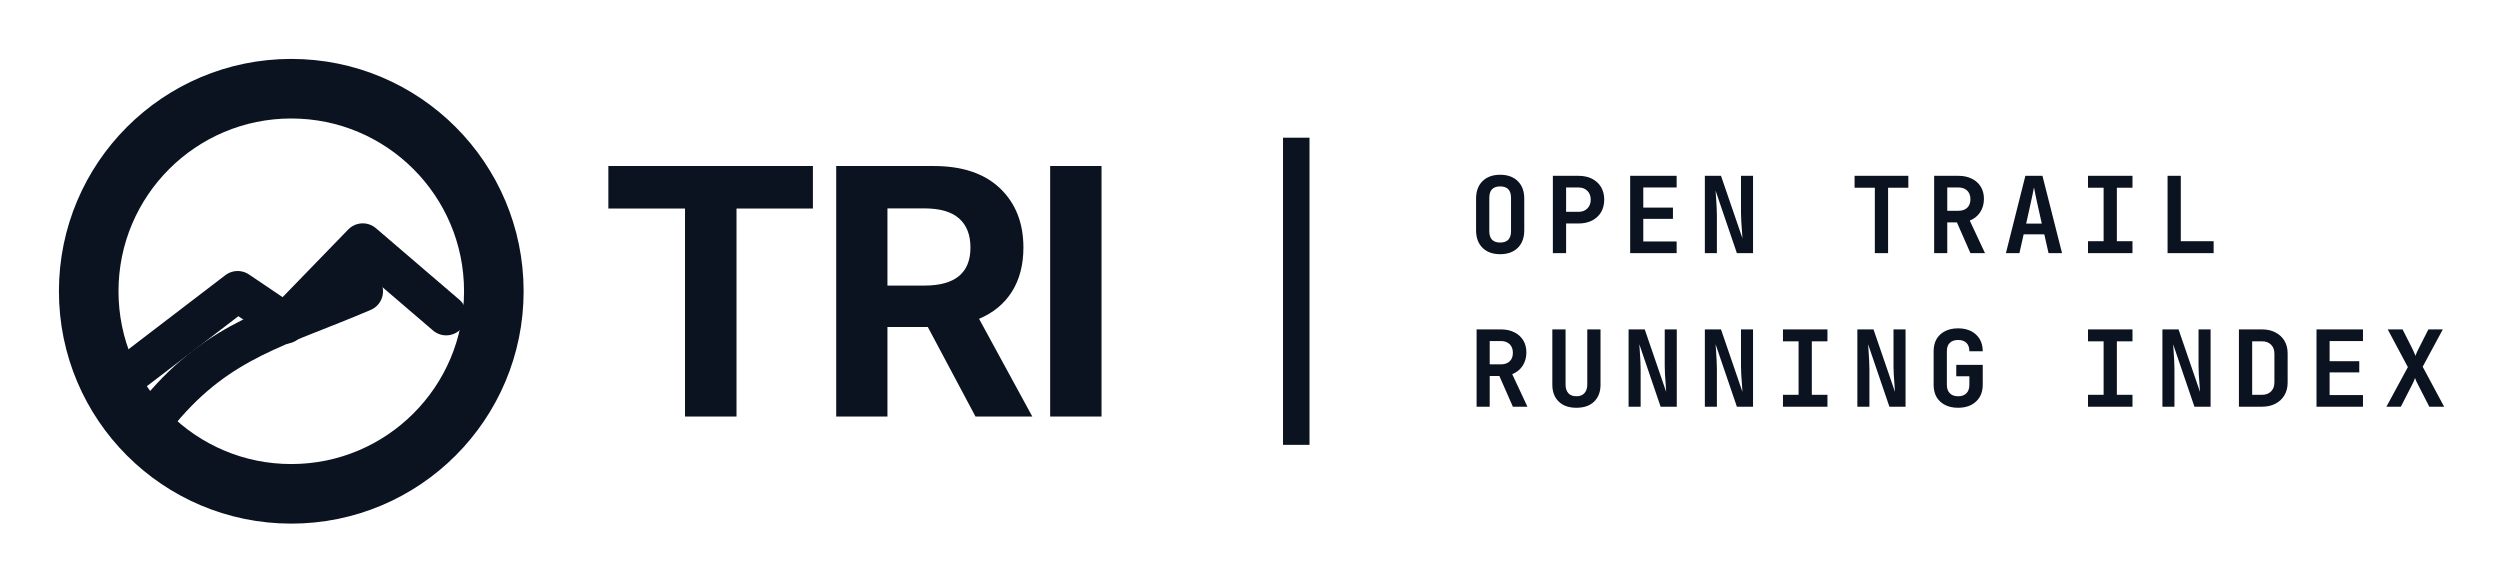
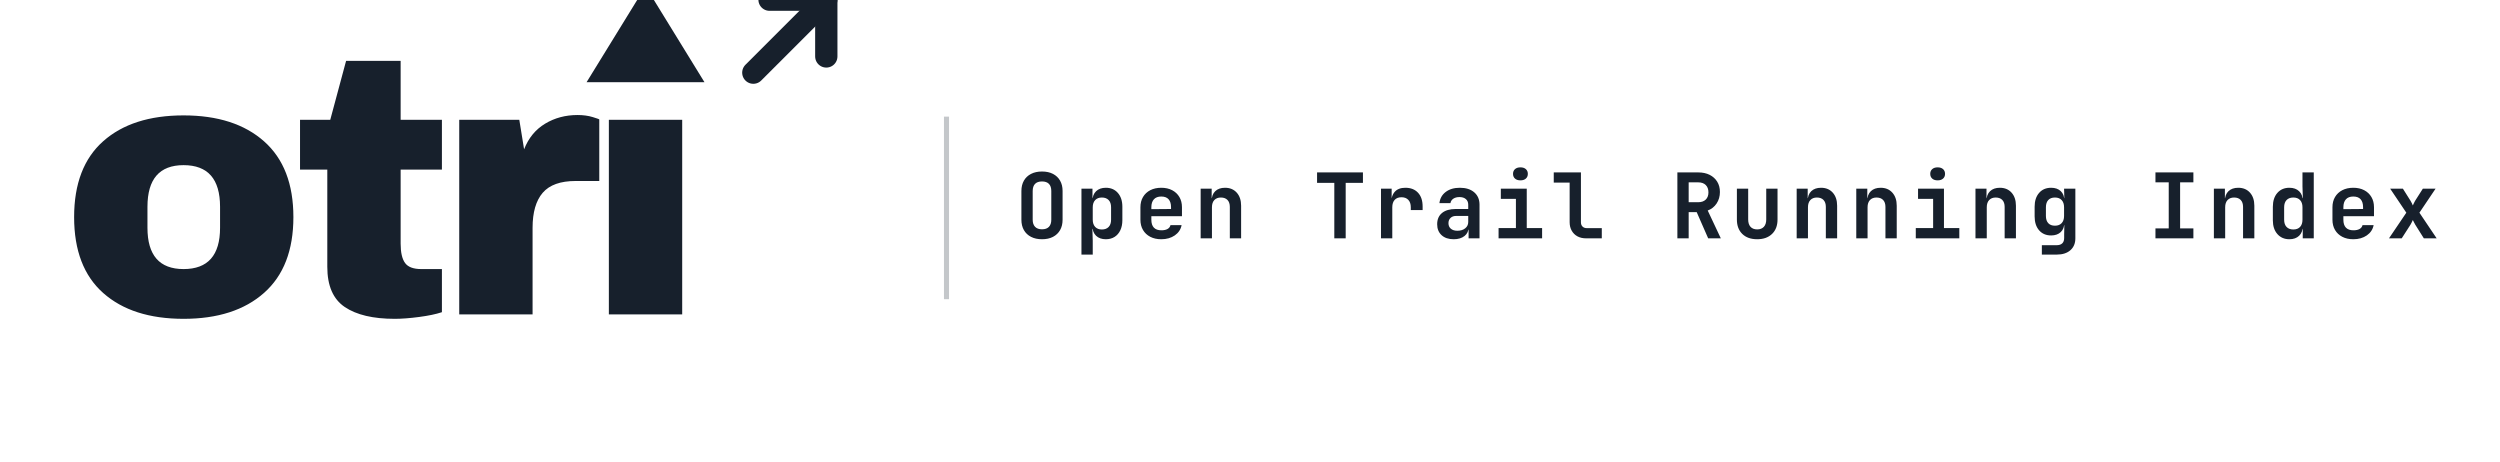
- <svg xmlns="http://www.w3.org/2000/svg" viewBox="-4 -4 188.829 44" width="1510.64" height="352" role="img" aria-label="OTRI, Open Trail Running Index">
-   <defs>
-     <linearGradient id="oblackm" x1="5" y1="4" x2="35" y2="37" gradientUnits="userSpaceOnUse">
-       <stop stop-color="#60a5fa" />
-       <stop offset=".48" stop-color="#2563eb" />
-       <stop offset="1" stop-color="#1d4ed8" />
-     </linearGradient>
-     <linearGradient id="oblackn" x1="0" y1="6.4" x2="0" y2="29.6" gradientUnits="userSpaceOnUse">
-       <stop stop-color="#2563eb" />
-       <stop offset="1" stop-color="#06b6d4" />
-     </linearGradient>
-   </defs>
-   <g transform="translate(0 0) scale(0.9)">
-     <circle cx="20" cy="20" r="17" fill="none" stroke="#0b1220" stroke-width="5" />
-     <path d="M7 26.5 15.5 20l4 2.7L26 16l7 6" fill="none" stroke="#0b1220" stroke-width="3.4" stroke-linecap="round" stroke-linejoin="round" />
-     <path d="M9 30c5-6 10-7 17-10" fill="none" stroke="#0b1220" stroke-width="3.4" stroke-linecap="round" />
+ <svg xmlns="http://www.w3.org/2000/svg" viewBox="0 0 986 182" width="986" height="182" role="img" aria-label="OTRI — Open Trail Running Index">
+   <path d="M115.715 85.628Q115.715 105.25 104.16 115.497Q92.605 125.744 72.401 125.744Q52.198 125.744 40.715 115.57Q29.233 105.395 29.233 85.628Q29.233 65.86 40.715 55.686Q52.198 45.512 72.401 45.512Q92.605 45.512 104.16 55.759Q115.715 66.006 115.715 85.628ZM58.157 81.558V89.843Q58.157 106.122 72.401 106.122Q86.791 106.122 86.791 89.843V81.558Q86.791 65.134 72.401 65.134Q58.157 65.134 58.157 81.558Z M174.291 47.256V66.878H158.012V96.093Q158.012 101.326 159.756 103.724Q161.5 106.122 166.151 106.122H174.291V123.128Q170.802 124.291 165.279 125.017Q159.756 125.744 155.686 125.744Q142.895 125.744 135.991 121.093Q129.087 116.442 129.087 105.25V66.878H118.331V47.256H130.25L136.5 24.0H158.012V47.256Z M236.355 47.11V71.384H227.052Q218.041 71.384 214.044 76.035Q210.047 80.686 210.047 89.843V124.0H181.122V47.256H204.814L206.703 58.884Q209.32 52.198 214.988 48.782Q220.657 45.366 227.779 45.366Q231.122 45.366 233.738 46.166Q236.355 46.965 236.355 47.11Z M240.134 124.0V47.256H269.058V124.0Z" fill="#17202c" />
+   <path d="M254.60 -5.36L277.85 32.43H231.34Z" fill="#17202c" />
+   <g transform="translate(287.52 -9.72) scale(3.9971)" fill="none" stroke="#17202c" stroke-width="2.2" stroke-linecap="round" stroke-linejoin="round">
+     <path d="M2.4 9.6 9.6 2.4" />
+     <path d="M4 2.4h5.6V8" />
  </g>
-   <path d="M41.95 11.75V8.54H57.4V11.75H51.63V27.46H47.74V11.75ZM59.16 27.46V8.54H66.53Q69.76 8.54 71.53 10.22Q73.3 11.91 73.3 14.7Q73.3 16.64 72.44 18.02Q71.57 19.4 69.95 20.08L73.97 27.46H69.68L66.08 20.7H63.03V27.46ZM63.03 17.57H65.82Q69.3 17.57 69.3 14.7Q69.3 13.26 68.44 12.5Q67.59 11.74 65.81 11.74H63.03ZM79.2 8.54V27.46H75.32V8.54Z" fill="#0b1220" />
-   <rect x="92.909" y="6.4" width="2" height="23.2" fill="#0b1220" />
-   <path d="M109.31 15.2Q108.47 15.2 107.98 14.72Q107.49 14.24 107.49 13.39V11.01Q107.49 10.16 107.98 9.68Q108.47 9.2 109.31 9.2Q110.15 9.2 110.64 9.68Q111.13 10.16 111.13 11V13.39Q111.13 14.24 110.64 14.72Q110.15 15.2 109.31 15.2ZM109.31 14.32Q109.72 14.32 109.93 14.1Q110.13 13.88 110.13 13.47V10.93Q110.13 10.52 109.93 10.3Q109.72 10.08 109.31 10.08Q108.9 10.08 108.69 10.3Q108.49 10.52 108.49 10.93V13.47Q108.49 13.88 108.69 14.1Q108.9 14.32 109.31 14.32ZM113.29 15.12V9.28H115.23Q115.81 9.28 116.25 9.5Q116.69 9.73 116.93 10.13Q117.17 10.54 117.17 11.08Q117.17 11.62 116.93 12.03Q116.69 12.43 116.25 12.66Q115.81 12.88 115.23 12.88H114.29V15.12ZM114.29 12H115.23Q115.65 12 115.9 11.74Q116.15 11.49 116.15 11.08Q116.15 10.67 115.9 10.42Q115.65 10.16 115.23 10.16H114.29ZM119.13 15.12V9.28H122.64V10.16H120.12V11.68H122.36V12.53H120.12V14.24H122.64V15.12ZM124.77 15.12V9.28H125.99L127.61 14Q127.59 13.74 127.57 13.4Q127.54 13.05 127.52 12.69Q127.5 12.33 127.5 12.05V9.28H128.41V15.12H127.19L125.58 10.4Q125.6 10.63 125.62 10.96Q125.65 11.29 125.66 11.63Q125.68 11.98 125.68 12.26V15.12ZM137.61 15.12V10.18H136.08V9.28H140.14V10.18H138.61V15.12ZM142.09 15.12V9.28H143.93Q144.51 9.28 144.94 9.5Q145.37 9.71 145.61 10.1Q145.85 10.49 145.85 11.02Q145.85 11.6 145.56 12.04Q145.27 12.47 144.78 12.66L145.93 15.12H144.83L143.81 12.8H143.08V15.12ZM143.08 11.92H143.93Q144.35 11.92 144.59 11.69Q144.83 11.46 144.83 11.05Q144.83 10.64 144.59 10.4Q144.34 10.16 143.93 10.16H143.08ZM147.51 15.12 148.98 9.28H150.27L151.75 15.12H150.73L150.41 13.7H148.85L148.53 15.12ZM149.04 12.89H150.22L149.87 11.32Q149.78 10.93 149.72 10.61Q149.65 10.3 149.63 10.15Q149.61 10.3 149.54 10.61Q149.48 10.93 149.39 11.31ZM153.71 15.12V14.22H154.89V10.18H153.71V9.28H157.07V10.18H155.89V14.22H157.07V15.12ZM159.72 15.12V9.28H160.72V14.22H163.2V15.12Z M107.53 26.72V20.88H109.37Q109.95 20.88 110.38 21.1Q110.81 21.31 111.05 21.7Q111.29 22.09 111.29 22.62Q111.29 23.2 111 23.64Q110.71 24.07 110.22 24.26L111.37 26.72H110.27L109.25 24.4H108.52V26.72ZM108.52 23.52H109.37Q109.79 23.52 110.03 23.29Q110.27 23.06 110.27 22.65Q110.27 22.24 110.03 22Q109.78 21.76 109.37 21.76H108.52ZM115.07 26.8Q114.21 26.8 113.73 26.33Q113.25 25.86 113.25 25.06V20.88H114.25V25.05Q114.25 25.46 114.46 25.7Q114.67 25.93 115.07 25.93Q115.46 25.93 115.67 25.7Q115.89 25.46 115.89 25.05V20.88H116.89V25.06Q116.89 25.86 116.41 26.33Q115.93 26.8 115.07 26.8ZM119.01 26.72V20.88H120.23L121.85 25.6Q121.83 25.34 121.81 25Q121.78 24.65 121.76 24.29Q121.74 23.93 121.74 23.65V20.88H122.65V26.72H121.43L119.82 22Q119.84 22.23 119.86 22.56Q119.89 22.89 119.9 23.23Q119.92 23.58 119.92 23.86V26.72ZM124.77 26.72V20.88H125.99L127.61 25.6Q127.59 25.34 127.57 25Q127.54 24.65 127.52 24.29Q127.5 23.93 127.5 23.65V20.88H128.41V26.72H127.19L125.58 22Q125.6 22.23 125.62 22.56Q125.65 22.89 125.66 23.23Q125.68 23.58 125.68 23.86V26.72ZM130.67 26.72V25.82H131.85V21.78H130.67V20.88H134.03V21.78H132.85V25.82H134.03V26.72ZM136.29 26.72V20.88H137.51L139.13 25.6Q139.11 25.34 139.09 25Q139.06 24.65 139.04 24.29Q139.02 23.93 139.02 23.65V20.88H139.93V26.72H138.71L137.1 22Q137.12 22.23 137.14 22.56Q137.17 22.89 137.18 23.23Q137.2 23.58 137.2 23.86V26.72ZM143.9 26.8Q143.33 26.8 142.92 26.59Q142.5 26.38 142.27 25.99Q142.05 25.6 142.05 25.07V22.53Q142.05 22 142.27 21.61Q142.5 21.22 142.92 21.01Q143.33 20.8 143.9 20.8Q144.46 20.8 144.88 21.01Q145.29 21.22 145.53 21.61Q145.76 22 145.76 22.53H144.75Q144.75 22.12 144.53 21.9Q144.31 21.68 143.9 21.68Q143.49 21.68 143.27 21.9Q143.05 22.11 143.05 22.52V25.07Q143.05 25.48 143.27 25.7Q143.49 25.93 143.9 25.93Q144.31 25.93 144.53 25.7Q144.75 25.48 144.75 25.07V24.42H143.76V23.56H145.76V25.07Q145.76 25.6 145.53 25.99Q145.29 26.38 144.88 26.59Q144.46 26.8 143.9 26.8ZM153.71 26.72V25.82H154.89V21.78H153.71V20.88H157.07V21.78H155.89V25.82H157.07V26.72ZM159.33 26.72V20.88H160.55L162.17 25.6Q162.15 25.34 162.13 25Q162.1 24.65 162.08 24.29Q162.06 23.93 162.06 23.65V20.88H162.97V26.72H161.75L160.14 22Q160.16 22.23 160.18 22.56Q160.21 22.89 160.22 23.23Q160.24 23.58 160.24 23.86V26.72ZM165.11 26.72V20.88H166.85Q167.44 20.88 167.87 21.11Q168.31 21.34 168.55 21.74Q168.79 22.15 168.79 22.7V24.89Q168.79 25.44 168.55 25.85Q168.31 26.26 167.87 26.49Q167.44 26.72 166.85 26.72ZM166.11 25.82H166.85Q167.28 25.82 167.53 25.57Q167.79 25.32 167.79 24.89V22.7Q167.79 22.28 167.53 22.03Q167.28 21.78 166.85 21.78H166.11ZM170.97 26.72V20.88H174.48V21.76H171.96V23.28H174.2V24.13H171.96V25.84H174.48V26.72ZM176.25 26.72 177.87 23.73 176.35 20.88H177.47L178.21 22.34Q178.29 22.5 178.35 22.65Q178.41 22.8 178.45 22.88Q178.47 22.8 178.53 22.65Q178.6 22.5 178.68 22.34L179.42 20.88H180.51L178.99 23.7L180.61 26.72H179.49L178.66 25.1Q178.58 24.95 178.51 24.8Q178.45 24.64 178.41 24.55Q178.38 24.64 178.32 24.79Q178.25 24.94 178.17 25.1L177.34 26.72Z" fill="#0b1220" />
+   <rect x="372.3" y="46.0" width="2" height="72.0" fill="#17202c40" />
+   <path d="M410.961 94.356Q408.468 94.356 406.634 93.412Q404.799 92.468 403.82 90.741Q402.841 89.014 402.841 86.663V75.337Q402.841 72.986 403.82 71.259Q404.799 69.532 406.634 68.588Q408.468 67.644 410.961 67.644Q413.49 67.644 415.306 68.588Q417.123 69.532 418.102 71.259Q419.082 72.986 419.082 75.301V86.663Q419.082 89.014 418.102 90.741Q417.123 92.468 415.306 93.412Q413.49 94.356 410.961 94.356ZM410.961 90.438Q412.778 90.438 413.704 89.459Q414.63 88.479 414.63 86.663V75.337Q414.63 73.485 413.704 72.523Q412.778 71.562 410.961 71.562Q409.145 71.562 408.219 72.523Q407.293 73.485 407.293 75.337V86.663Q407.293 88.479 408.236 89.459Q409.18 90.438 410.961 90.438Z M426.525 100.411V74.411H430.871V78.151H431.868L430.871 79.184Q430.871 76.797 432.295 75.426Q433.72 74.055 436.142 74.055Q439.098 74.055 440.879 76.085Q442.66 78.115 442.66 81.534V86.841Q442.66 89.121 441.858 90.812Q441.057 92.504 439.597 93.43Q438.136 94.356 436.142 94.356Q433.72 94.356 432.295 92.985Q430.871 91.614 430.871 89.227L431.868 90.26H430.835L430.978 94.926V100.411ZM434.575 90.51Q436.284 90.51 437.246 89.512Q438.208 88.515 438.208 86.663V81.748Q438.208 79.896 437.246 78.899Q436.284 77.901 434.575 77.901Q432.901 77.901 431.939 78.916Q430.978 79.932 430.978 81.748V86.663Q430.978 88.479 431.939 89.495Q432.901 90.51 434.575 90.51Z M458.01 94.356Q455.517 94.356 453.665 93.395Q451.813 92.433 450.798 90.705Q449.783 88.978 449.783 86.663V81.748Q449.783 79.433 450.798 77.705Q451.813 75.978 453.665 75.016Q455.517 74.055 458.01 74.055Q460.468 74.055 462.302 75.016Q464.136 75.978 465.152 77.705Q466.167 79.433 466.167 81.748V85.274H454.093V86.663Q454.093 88.729 455.09 89.779Q456.087 90.83 458.046 90.83Q459.542 90.83 460.468 90.314Q461.394 89.797 461.643 88.8H466.024Q465.525 91.329 463.335 92.842Q461.145 94.356 458.01 94.356ZM461.857 82.781V81.712Q461.857 79.682 460.895 78.596Q459.934 77.51 458.01 77.51Q456.087 77.51 455.09 78.614Q454.093 79.718 454.093 81.748V82.496L462.178 82.425Z M473.539 94.0V74.411H477.884V78.151H479.095L477.884 79.184Q477.884 76.762 479.291 75.408Q480.698 74.055 483.156 74.055Q486.041 74.055 487.768 75.978Q489.495 77.901 489.495 81.142V94.0H485.043V81.605Q485.043 79.825 484.117 78.863Q483.191 77.901 481.517 77.901Q479.879 77.901 478.935 78.899Q477.991 79.896 477.991 81.748V94.0Z M526.252 94.0V72.132H519.449V68.0H537.542V72.132H530.739V94.0Z M544.665 94.0V74.411H548.868V78.151H549.972L548.654 80.43Q548.654 77.26 550.079 75.658Q551.504 74.055 554.282 74.055Q557.452 74.055 559.268 76.014Q561.084 77.973 561.084 81.427V82.852H556.419V81.748Q556.419 79.86 555.439 78.827Q554.46 77.795 552.75 77.795Q551.005 77.795 550.061 78.827Q549.117 79.86 549.117 81.748V94.0Z M573.336 94.356Q570.309 94.356 568.564 92.753Q566.819 91.151 566.819 88.444Q566.819 85.559 568.742 83.992Q570.665 82.425 574.191 82.425H579.071V80.751Q579.071 79.326 578.145 78.525Q577.219 77.723 575.616 77.723Q574.156 77.723 573.194 78.364Q572.232 79.005 572.054 80.11H567.709Q568.03 77.332 570.202 75.693Q572.375 74.055 575.758 74.055Q579.356 74.055 581.439 75.853Q583.523 77.652 583.523 80.715V94.0H579.213V90.581H578.501L579.213 89.619Q579.213 91.792 577.61 93.074Q576.008 94.356 573.336 94.356ZM574.797 91.008Q576.684 91.008 577.878 90.047Q579.071 89.085 579.071 87.553V85.167H574.262Q572.909 85.167 572.09 85.951Q571.271 86.734 571.271 88.016Q571.271 89.405 572.215 90.207Q573.158 91.008 574.797 91.008Z M591.038 94.0V89.94H597.876V78.436H591.928V74.411H602.15V89.94H608.205V94.0ZM599.657 71.134Q598.304 71.134 597.52 70.44Q596.736 69.745 596.736 68.57Q596.736 67.395 597.52 66.7Q598.304 66.005 599.657 66.005Q601.01 66.005 601.794 66.7Q602.578 67.395 602.578 68.57Q602.578 69.745 601.794 70.44Q601.01 71.134 599.657 71.134Z M625.515 94.0Q623.591 94.0 622.149 93.216Q620.706 92.433 619.887 90.99Q619.068 89.548 619.068 87.66V72.025H612.799V68.0H623.52V87.66Q623.52 88.729 624.143 89.352Q624.767 89.975 625.835 89.975H631.747V94.0Z M661.558 94.0V68.0H669.786Q672.386 68.0 674.291 68.962Q676.197 69.923 677.265 71.651Q678.334 73.378 678.334 75.729Q678.334 78.293 677.034 80.252Q675.734 82.211 673.525 83.03L678.69 94.0H673.704L669.18 83.671H666.01V94.0ZM666.01 79.753H669.786Q671.673 79.753 672.742 78.721Q673.81 77.688 673.81 75.871Q673.81 74.019 672.742 72.968Q671.673 71.918 669.786 71.918H666.01Z M693.043 94.356Q689.304 94.356 687.167 92.273Q685.03 90.189 685.03 86.592V74.411H689.482V86.556Q689.482 88.444 690.408 89.459Q691.334 90.474 693.043 90.474Q694.717 90.474 695.661 89.459Q696.605 88.444 696.605 86.556V74.411H701.057V86.592Q701.057 90.189 698.884 92.273Q696.712 94.356 693.043 94.356Z M708.608 94.0V74.411H712.953V78.151H714.164L712.953 79.184Q712.953 76.762 714.36 75.408Q715.767 74.055 718.224 74.055Q721.109 74.055 722.836 75.978Q724.564 77.901 724.564 81.142V94.0H720.112V81.605Q720.112 79.825 719.186 78.863Q718.26 77.901 716.586 77.901Q714.947 77.901 714.004 78.899Q713.06 79.896 713.06 81.748V94.0Z M732.115 94.0V74.411H736.46V78.151H737.671L736.46 79.184Q736.46 76.762 737.867 75.408Q739.273 74.055 741.731 74.055Q744.616 74.055 746.343 75.978Q748.071 77.901 748.071 81.142V94.0H743.619V81.605Q743.619 79.825 742.693 78.863Q741.767 77.901 740.093 77.901Q738.454 77.901 737.51 78.899Q736.567 79.896 736.567 81.748V94.0Z M755.586 94.0V89.94H762.424V78.436H756.476V74.411H766.698V89.94H772.753V94.0ZM764.205 71.134Q762.852 71.134 762.068 70.44Q761.284 69.745 761.284 68.57Q761.284 67.395 762.068 66.7Q762.852 66.005 764.205 66.005Q765.558 66.005 766.342 66.7Q767.125 67.395 767.125 68.57Q767.125 69.745 766.342 70.44Q765.558 71.134 764.205 71.134Z M779.128 94.0V74.411H783.473V78.151H784.684L783.473 79.184Q783.473 76.762 784.88 75.408Q786.287 74.055 788.745 74.055Q791.63 74.055 793.357 75.978Q795.084 77.901 795.084 81.142V94.0H790.632V81.605Q790.632 79.825 789.706 78.863Q788.78 77.901 787.106 77.901Q785.468 77.901 784.524 78.899Q783.58 79.896 783.58 81.748V94.0Z M805.306 100.411V96.707H811.112Q812.608 96.707 813.356 95.977Q814.104 95.247 814.104 93.893V92.433L814.175 88.764H813.213L814.175 87.803Q814.175 90.189 812.768 91.525Q811.361 92.86 808.975 92.86Q805.983 92.86 804.22 90.83Q802.457 88.8 802.457 85.345V81.534Q802.457 78.115 804.22 76.085Q805.983 74.055 808.975 74.055Q811.361 74.055 812.768 75.39Q814.175 76.726 814.175 79.112L813.213 78.151H814.175L814.068 74.411H818.52V94.0Q818.52 96.956 816.561 98.684Q814.602 100.411 811.183 100.411ZM810.471 89.014Q812.18 89.014 813.124 87.999Q814.068 86.984 814.068 85.167V81.748Q814.068 79.932 813.124 78.916Q812.18 77.901 810.471 77.901Q808.761 77.901 807.835 78.899Q806.909 79.896 806.909 81.748V85.167Q806.909 87.019 807.835 88.016Q808.761 89.014 810.471 89.014Z M850.112 94.0V90.082H855.347V71.918H850.112V68.0H865.071V71.918H859.835V90.082H865.071V94.0Z M873.156 94.0V74.411H877.501V78.151H878.712L877.501 79.184Q877.501 76.762 878.908 75.408Q880.315 74.055 882.772 74.055Q885.657 74.055 887.384 75.978Q889.112 77.901 889.112 81.142V94.0H884.66V81.605Q884.66 79.825 883.734 78.863Q882.808 77.901 881.134 77.901Q879.495 77.901 878.552 78.899Q877.608 79.896 877.608 81.748V94.0Z M902.931 94.356Q900.01 94.356 898.212 92.326Q896.413 90.296 896.413 86.877V81.57Q896.413 78.115 898.194 76.085Q899.975 74.055 902.931 74.055Q905.353 74.055 906.778 75.426Q908.202 76.797 908.202 79.184L907.205 78.151H908.238L908.095 73.485V68.0H912.547V94.0H908.202V90.26H907.205L908.202 89.227Q908.202 91.614 906.778 92.985Q905.353 94.356 902.931 94.356ZM904.498 90.51Q906.208 90.51 907.152 89.495Q908.095 88.479 908.095 86.663V81.748Q908.095 79.932 907.152 78.916Q906.208 77.901 904.498 77.901Q902.788 77.901 901.827 78.899Q900.865 79.896 900.865 81.748V86.663Q900.865 88.515 901.827 89.512Q902.788 90.51 904.498 90.51Z M928.147 94.356Q925.654 94.356 923.802 93.395Q921.95 92.433 920.935 90.705Q919.92 88.978 919.92 86.663V81.748Q919.92 79.433 920.935 77.705Q921.95 75.978 923.802 75.016Q925.654 74.055 928.147 74.055Q930.605 74.055 932.439 75.016Q934.273 75.978 935.288 77.705Q936.304 79.433 936.304 81.748V85.274H924.23V86.663Q924.23 88.729 925.227 89.779Q926.224 90.83 928.183 90.83Q929.679 90.83 930.605 90.314Q931.531 89.797 931.78 88.8H936.161Q935.662 91.329 933.472 92.842Q931.282 94.356 928.147 94.356ZM931.994 82.781V81.712Q931.994 79.682 931.032 78.596Q930.071 77.51 928.147 77.51Q926.224 77.51 925.227 78.614Q924.23 79.718 924.23 81.748V82.496L932.315 82.425Z M942.216 94.0 949.054 83.885 942.679 74.411H947.701L950.728 79.219Q951.013 79.647 951.245 80.181Q951.476 80.715 951.619 81.036Q951.761 80.715 952.01 80.181Q952.26 79.647 952.509 79.219L955.572 74.411H960.594L954.219 83.885L961.021 94.0H955.964L952.58 88.622Q952.295 88.159 952.046 87.625Q951.797 87.09 951.619 86.77Q951.476 87.09 951.227 87.625Q950.978 88.159 950.693 88.622L947.238 94.0Z" fill="#17202c" />
</svg>
